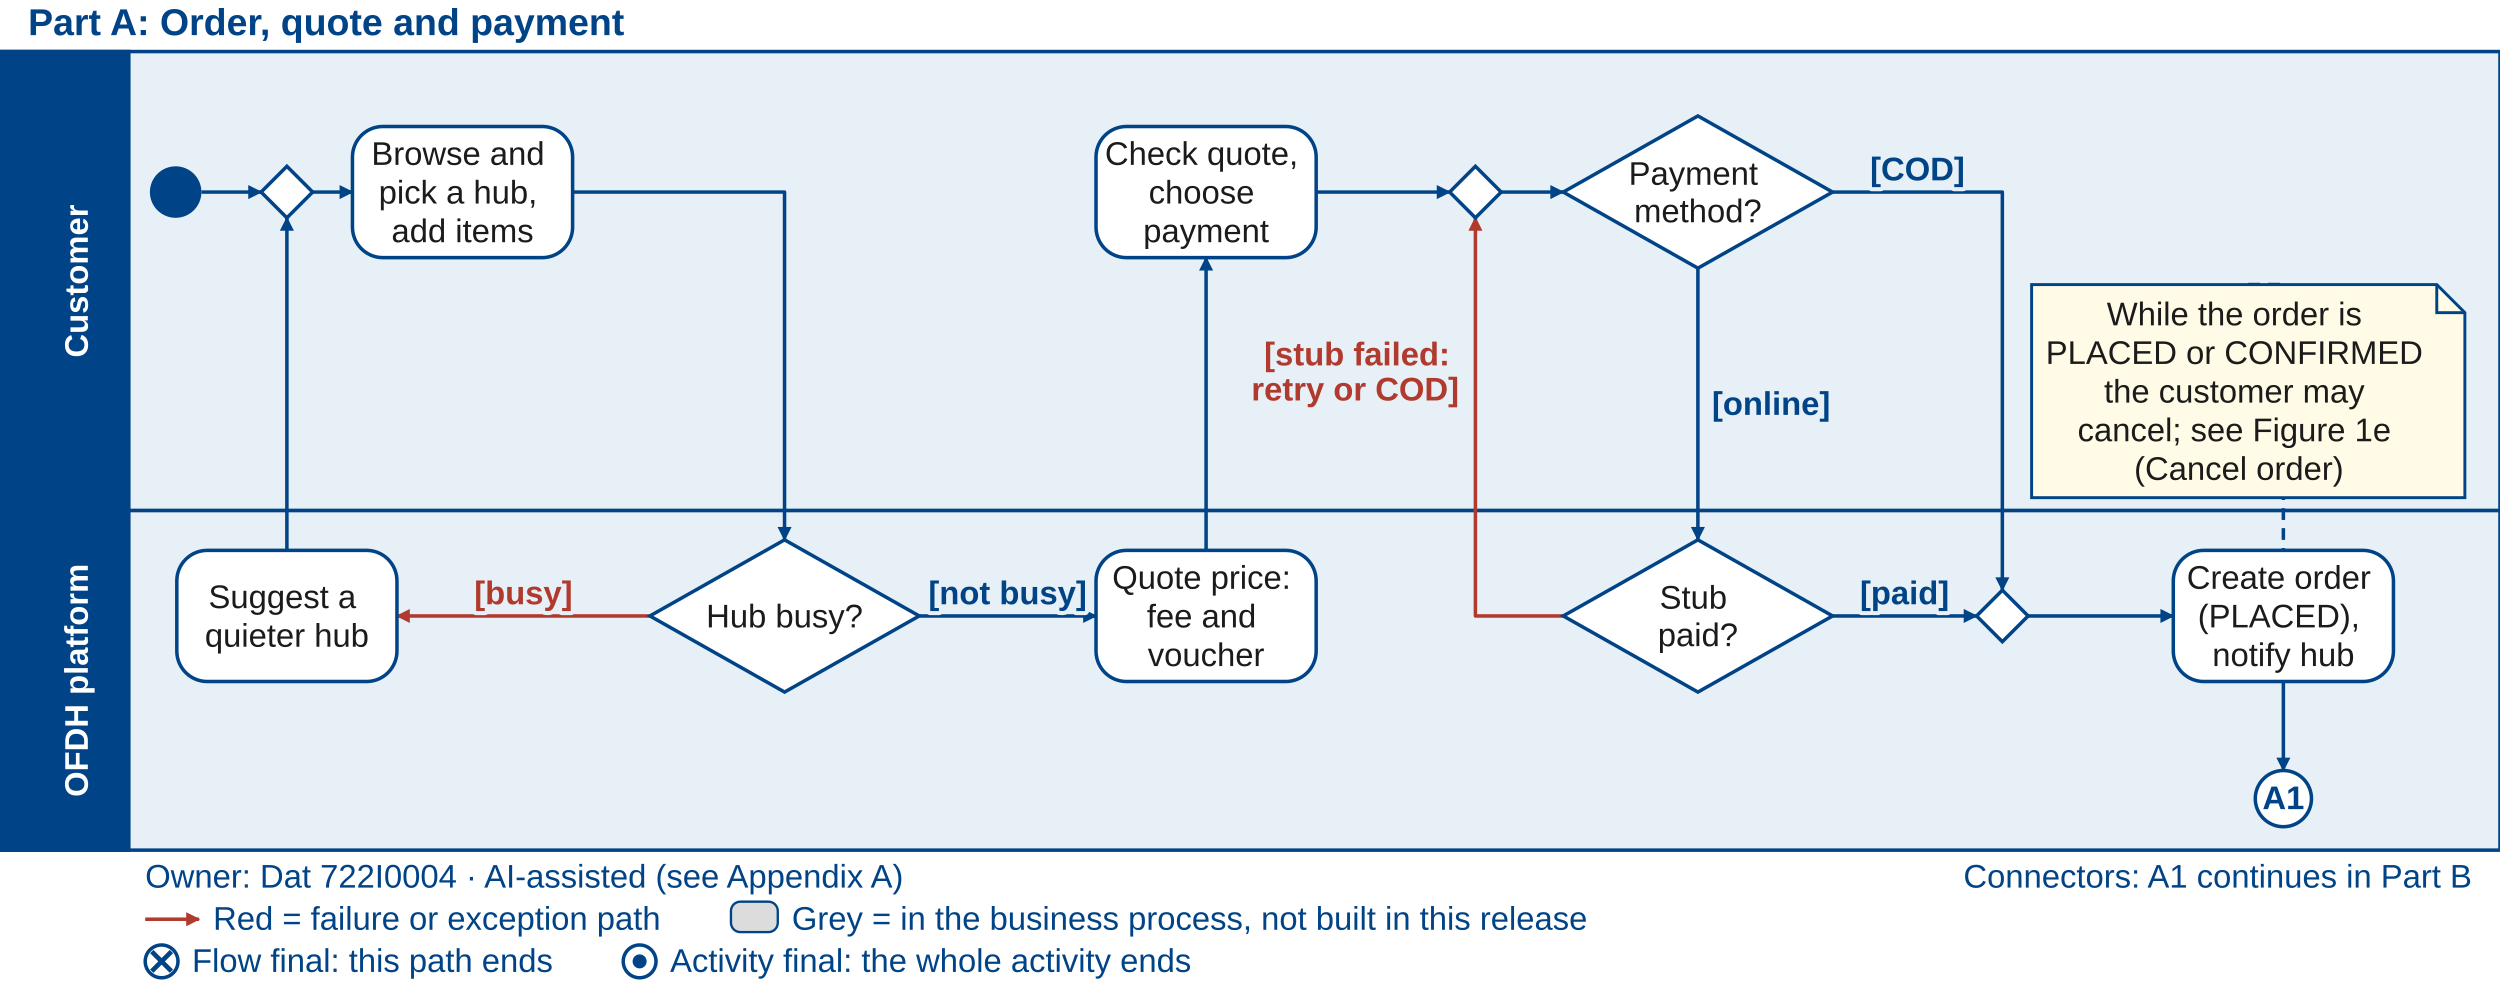
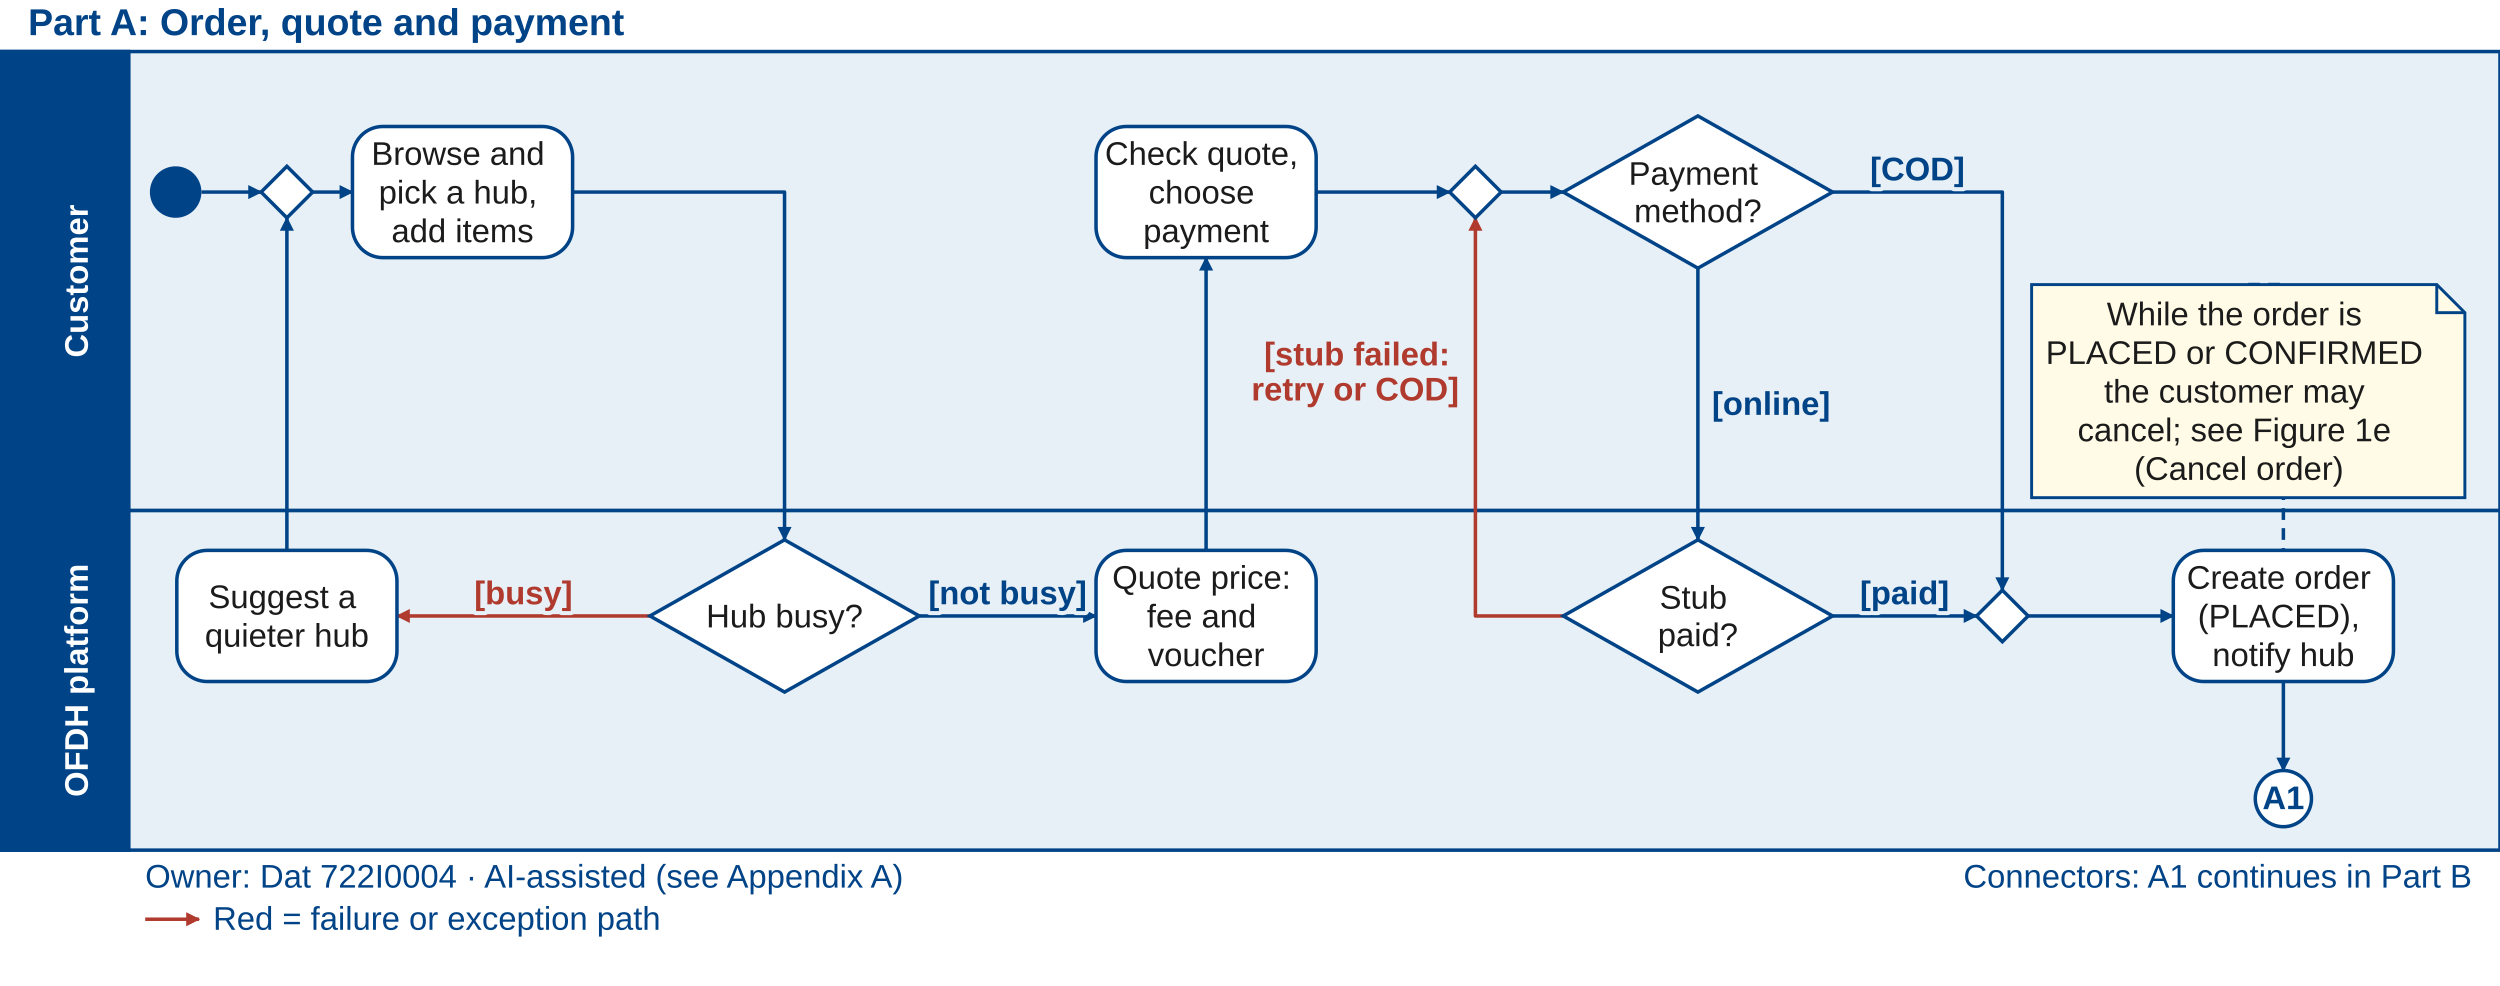
<svg xmlns="http://www.w3.org/2000/svg" width="2500" height="986" viewBox="-20 0 2135 842">
  <defs>
    <marker id="ab" viewBox="0 0 12 12" refX="11" refY="6" markerWidth="12" markerHeight="12" markerUnits="userSpaceOnUse" orient="auto">
      <path d="M0,0 L12,6 L0,12 z" fill="#004387" />
    </marker>
    <marker id="ar" viewBox="0 0 12 12" refX="11" refY="6" markerWidth="12" markerHeight="12" markerUnits="userSpaceOnUse" orient="auto">
      <path d="M0,0 L12,6 L0,12 z" fill="#B03A2E" />
    </marker>
  </defs>
  <rect x="-20" y="0" width="2135" height="842" fill="#FFFFFF" />
  <text x="4" y="30" font-family="Arial, Helvetica, sans-serif" font-size="32" font-weight="bold" fill="#004387">Part A: Order, quote and payment</text>
  <rect x="-20" y="44" width="2135" height="392" fill="#E7F0F6" stroke="#004387" stroke-width="3" />
  <rect x="-20" y="44" width="110" height="392" fill="#004387" stroke="#004387" stroke-width="3" />
  <text transform="translate(45.0,240.0) rotate(-90)" font-family="Arial, Helvetica, sans-serif" font-size="28" font-weight="bold" fill="#FFFFFF" text-anchor="middle">
    <tspan x="0" dy="10.0">Customer</tspan>
  </text>
  <rect x="-20" y="436" width="2135" height="290" fill="#E7F0F6" stroke="#004387" stroke-width="3" />
  <rect x="-20" y="436" width="110" height="290" fill="#004387" stroke="#004387" stroke-width="3" />
  <text transform="translate(45.0,581.0) rotate(-90)" font-family="Arial, Helvetica, sans-serif" font-size="28" font-weight="bold" fill="#FFFFFF" text-anchor="middle">
    <tspan x="0" dy="10.0">OFDH platform</tspan>
  </text>
  <path d="M152.0,164.0 L203.0,164.0" fill="none" stroke="#004387" stroke-width="3" marker-end="url(#ab)" stroke-linejoin="round" />
  <path d="M247.0,164.0 L281.0,164.0" fill="none" stroke="#004387" stroke-width="3" marker-end="url(#ab)" stroke-linejoin="round" />
  <path d="M469.0,164.0 L650.0,164.0 L650.0,461.0" fill="none" stroke="#004387" stroke-width="3" marker-end="url(#ab)" stroke-linejoin="round" />
  <path d="M535.0,526.0 L319.0,526.0" fill="none" stroke="#B03A2E" stroke-width="3" marker-end="url(#ar)" stroke-linejoin="round" />
  <path d="M225.0,470.0 L225.0,186.0" fill="none" stroke="#004387" stroke-width="3" marker-end="url(#ab)" stroke-linejoin="round" />
  <path d="M765.0,526.0 L916.0,526.0" fill="none" stroke="#004387" stroke-width="3" marker-end="url(#ab)" stroke-linejoin="round" />
  <path d="M1010.0,470.0 L1010.0,220.0" fill="none" stroke="#004387" stroke-width="3" marker-end="url(#ab)" stroke-linejoin="round" />
  <path d="M1104.0,164.0 L1218.0,164.0" fill="none" stroke="#004387" stroke-width="3" marker-end="url(#ab)" stroke-linejoin="round" />
  <path d="M1262.0,164.0 L1315.0,164.0" fill="none" stroke="#004387" stroke-width="3" marker-end="url(#ab)" stroke-linejoin="round" />
  <path d="M1430.0,229.0 L1430.0,461.0" fill="none" stroke="#004387" stroke-width="3" marker-end="url(#ab)" stroke-linejoin="round" />
  <path d="M1315.0,526.0 L1240.0,526.0 L1240.0,186.0" fill="none" stroke="#B03A2E" stroke-width="3" marker-end="url(#ar)" stroke-linejoin="round" />
  <path d="M1545.0,164.0 L1690.0,164.0 L1690.0,504.0" fill="none" stroke="#004387" stroke-width="3" marker-end="url(#ab)" stroke-linejoin="round" />
  <path d="M1545.0,526.0 L1668.0,526.0" fill="none" stroke="#004387" stroke-width="3" marker-end="url(#ab)" stroke-linejoin="round" />
  <path d="M1712.0,526.0 L1836.0,526.0" fill="none" stroke="#004387" stroke-width="3" marker-end="url(#ab)" stroke-linejoin="round" />
  <path d="M1900.0,243.0 L1930.0,243.0 L1930.0,582.0" fill="none" stroke="#004387" stroke-width="3" stroke-dasharray="10 7" stroke-linejoin="round" />
  <path d="M1930.0,582.0 L1930.0,658.0" fill="none" stroke="#004387" stroke-width="3" marker-end="url(#ab)" stroke-linejoin="round" />
  <circle cx="130" cy="164" r="22.0" fill="#004387" />
  <polygon points="225,142.0 247.0,164 225,186.0 203.0,164" fill="#FFFFFF" stroke="#004387" stroke-width="3" />
  <rect x="281.0" y="108.0" width="188" height="112" rx="26" fill="#FFFFFF" stroke="#004387" stroke-width="3" />
  <text x="375" y="140.8" font-family="Arial, Helvetica, sans-serif" font-size="28" fill="#1B1B1B" text-anchor="middle" font-weight="normal">
    <tspan x="375" dy="0">Browse and</tspan>
    <tspan x="375" dy="33">pick a hub,</tspan>
    <tspan x="375" dy="33">add items</tspan>
  </text>
  <rect x="131.0" y="470.0" width="188" height="112" rx="26" fill="#FFFFFF" stroke="#004387" stroke-width="3" />
  <text x="225" y="519.3" font-family="Arial, Helvetica, sans-serif" font-size="28" fill="#1B1B1B" text-anchor="middle" font-weight="normal">
    <tspan x="225" dy="0">Suggest a</tspan>
    <tspan x="225" dy="33">quieter hub</tspan>
  </text>
  <polygon points="650,461.0 765.0,526 650,591.0 535.0,526" fill="#FFFFFF" stroke="#004387" stroke-width="3" />
  <text x="650" y="535.8" font-family="Arial, Helvetica, sans-serif" font-size="28" fill="#1B1B1B" text-anchor="middle" font-weight="normal">
    <tspan x="650" dy="0">Hub busy?</tspan>
  </text>
  <rect x="916.0" y="470.0" width="188" height="112" rx="26" fill="#FFFFFF" stroke="#004387" stroke-width="3" />
  <text x="1010" y="502.8" font-family="Arial, Helvetica, sans-serif" font-size="28" fill="#1B1B1B" text-anchor="middle" font-weight="normal">
    <tspan x="1010" dy="0">Quote price:</tspan>
    <tspan x="1010" dy="33">fee and</tspan>
    <tspan x="1010" dy="33">voucher</tspan>
  </text>
  <rect x="916.0" y="108.0" width="188" height="112" rx="26" fill="#FFFFFF" stroke="#004387" stroke-width="3" />
  <text x="1010" y="140.8" font-family="Arial, Helvetica, sans-serif" font-size="28" fill="#1B1B1B" text-anchor="middle" font-weight="normal">
    <tspan x="1010" dy="0">Check quote,</tspan>
    <tspan x="1010" dy="33">choose</tspan>
    <tspan x="1010" dy="33">payment</tspan>
  </text>
  <polygon points="1240,142.0 1262.0,164 1240,186.0 1218.0,164" fill="#FFFFFF" stroke="#004387" stroke-width="3" />
  <polygon points="1430,99.0 1545.0,164 1430,229.0 1315.0,164" fill="#FFFFFF" stroke="#004387" stroke-width="3" />
  <text x="1430" y="157.8" font-family="Arial, Helvetica, sans-serif" font-size="28" fill="#1B1B1B" text-anchor="middle" font-weight="normal">
    <tspan x="1430" dy="0">Payment</tspan>
    <tspan x="1430" dy="32">method?</tspan>
  </text>
  <polygon points="1430,461.0 1545.0,526 1430,591.0 1315.0,526" fill="#FFFFFF" stroke="#004387" stroke-width="3" />
  <text x="1430" y="519.8" font-family="Arial, Helvetica, sans-serif" font-size="28" fill="#1B1B1B" text-anchor="middle" font-weight="normal">
    <tspan x="1430" dy="0">Stub</tspan>
    <tspan x="1430" dy="32">paid?</tspan>
  </text>
  <polygon points="1690,504.0 1712.0,526 1690,548.0 1668.0,526" fill="#FFFFFF" stroke="#004387" stroke-width="3" />
  <rect x="1836.0" y="470.0" width="188" height="112" rx="26" fill="#FFFFFF" stroke="#004387" stroke-width="3" />
  <text x="1930" y="502.8" font-family="Arial, Helvetica, sans-serif" font-size="28" fill="#1B1B1B" text-anchor="middle" font-weight="normal">
    <tspan x="1930" dy="0">Create order</tspan>
    <tspan x="1930" dy="33">(PLACED),</tspan>
    <tspan x="1930" dy="33">notify hub</tspan>
  </text>
  <polygon points="1715.0,243.0 2061.0,243.0 2085.0,267.0 2085.0,425.0 1715.0,425.0" fill="#FFFBE6" stroke="#004387" stroke-width="2.5" />
  <path d="M2061.0,243.0 L2061.0,267.0 L2085.0,267.0" fill="none" stroke="#004387" stroke-width="2.5" />
  <text x="1892" y="277.8" font-family="Arial, Helvetica, sans-serif" font-size="28" fill="#1B1B1B" text-anchor="middle" font-weight="normal">
    <tspan x="1892" dy="0">While the order is</tspan>
    <tspan x="1892" dy="33">PLACED or CONFIRMED</tspan>
    <tspan x="1892" dy="33">the customer may</tspan>
    <tspan x="1892" dy="33">cancel; see Figure 1e</tspan>
    <tspan x="1892" dy="33">(Cancel order)</tspan>
  </text>
  <circle cx="1930.0" cy="682.0" r="24" fill="#FFFFFF" stroke="#004387" stroke-width="3" />
  <text x="1930.0" y="691.0" font-family="Arial, Helvetica, sans-serif" font-size="28" font-weight="bold" fill="#004387" text-anchor="middle">A1</text>
  <text x="427.0" y="516.0" font-family="Arial, Helvetica, sans-serif" font-size="28" font-weight="bold" fill="#B03A2E" text-anchor="middle" stroke="#E7F0F6" stroke-width="7" stroke-linejoin="round" paint-order="stroke">
    <tspan x="427.0" dy="0">[busy]</tspan>
  </text>
  <text x="840.5" y="516.0" font-family="Arial, Helvetica, sans-serif" font-size="28" font-weight="bold" fill="#004387" text-anchor="middle" stroke="#E7F0F6" stroke-width="7" stroke-linejoin="round" paint-order="stroke">
    <tspan x="840.5" dy="0">[not busy]</tspan>
  </text>
  <text x="1442.0" y="354.3" font-family="Arial, Helvetica, sans-serif" font-size="28" font-weight="bold" fill="#004387" text-anchor="start" stroke="#E7F0F6" stroke-width="7" stroke-linejoin="round" paint-order="stroke">
    <tspan x="1442.0" dy="0">[online]</tspan>
  </text>
  <text x="1226.0" y="312.0" font-family="Arial, Helvetica, sans-serif" font-size="28" font-weight="bold" fill="#B03A2E" text-anchor="end" stroke="#E7F0F6" stroke-width="7" stroke-linejoin="round" paint-order="stroke">
    <tspan x="1226.0" dy="0">[stub failed:</tspan>
    <tspan x="1226.0" dy="30">retry or COD]</tspan>
  </text>
  <text x="1617.5" y="154.0" font-family="Arial, Helvetica, sans-serif" font-size="28" font-weight="bold" fill="#004387" text-anchor="middle" stroke="#E7F0F6" stroke-width="7" stroke-linejoin="round" paint-order="stroke">
    <tspan x="1617.5" dy="0">[COD]</tspan>
  </text>
  <text x="1606.5" y="516.0" font-family="Arial, Helvetica, sans-serif" font-size="28" font-weight="bold" fill="#004387" text-anchor="middle" stroke="#E7F0F6" stroke-width="7" stroke-linejoin="round" paint-order="stroke">
    <tspan x="1606.5" dy="0">[paid]</tspan>
  </text>
  <text x="104" y="758" font-family="Arial, Helvetica, sans-serif" font-size="28" fill="#004387">Owner: Dat 722I0004 · AI-assisted (see Appendix A)</text>
  <text x="2091" y="758" font-family="Arial, Helvetica, sans-serif" font-size="28" fill="#004387" text-anchor="end">Connectors: A1 continues in Part B</text>
  <path d="M104,785 L150,785" stroke="#B03A2E" stroke-width="3" marker-end="url(#ar)" />
  <text x="162" y="794" font-family="Arial, Helvetica, sans-serif" font-size="28" fill="#004387">Red = failure or exception path</text>
-   <rect x="604.234" y="770" width="40" height="26" rx="8" fill="#DCDCDC" stroke="#004387" stroke-width="2" />
-   <text x="656.234" y="794" font-family="Arial, Helvetica, sans-serif" font-size="28" fill="#004387">Grey = in the business process, not built in this release</text>
-   <circle cx="118" cy="821" r="14" fill="#FFFFFF" stroke="#004387" stroke-width="3" />
-   <path d="M109.6,812.6 L126.4,829.4 M109.6,829.4 L126.4,812.6" stroke="#004387" stroke-width="4" />
-   <text x="144" y="830" font-family="Arial, Helvetica, sans-serif" font-size="28" fill="#004387">Flow final: this path ends</text>
-   <circle cx="526.234" cy="821" r="14" fill="#FFFFFF" stroke="#004387" stroke-width="3" />
-   <circle cx="526.234" cy="821" r="6" fill="#004387" />
-   <text x="552.234" y="830" font-family="Arial, Helvetica, sans-serif" font-size="28" fill="#004387">Activity final: the whole activity ends</text>
</svg>
